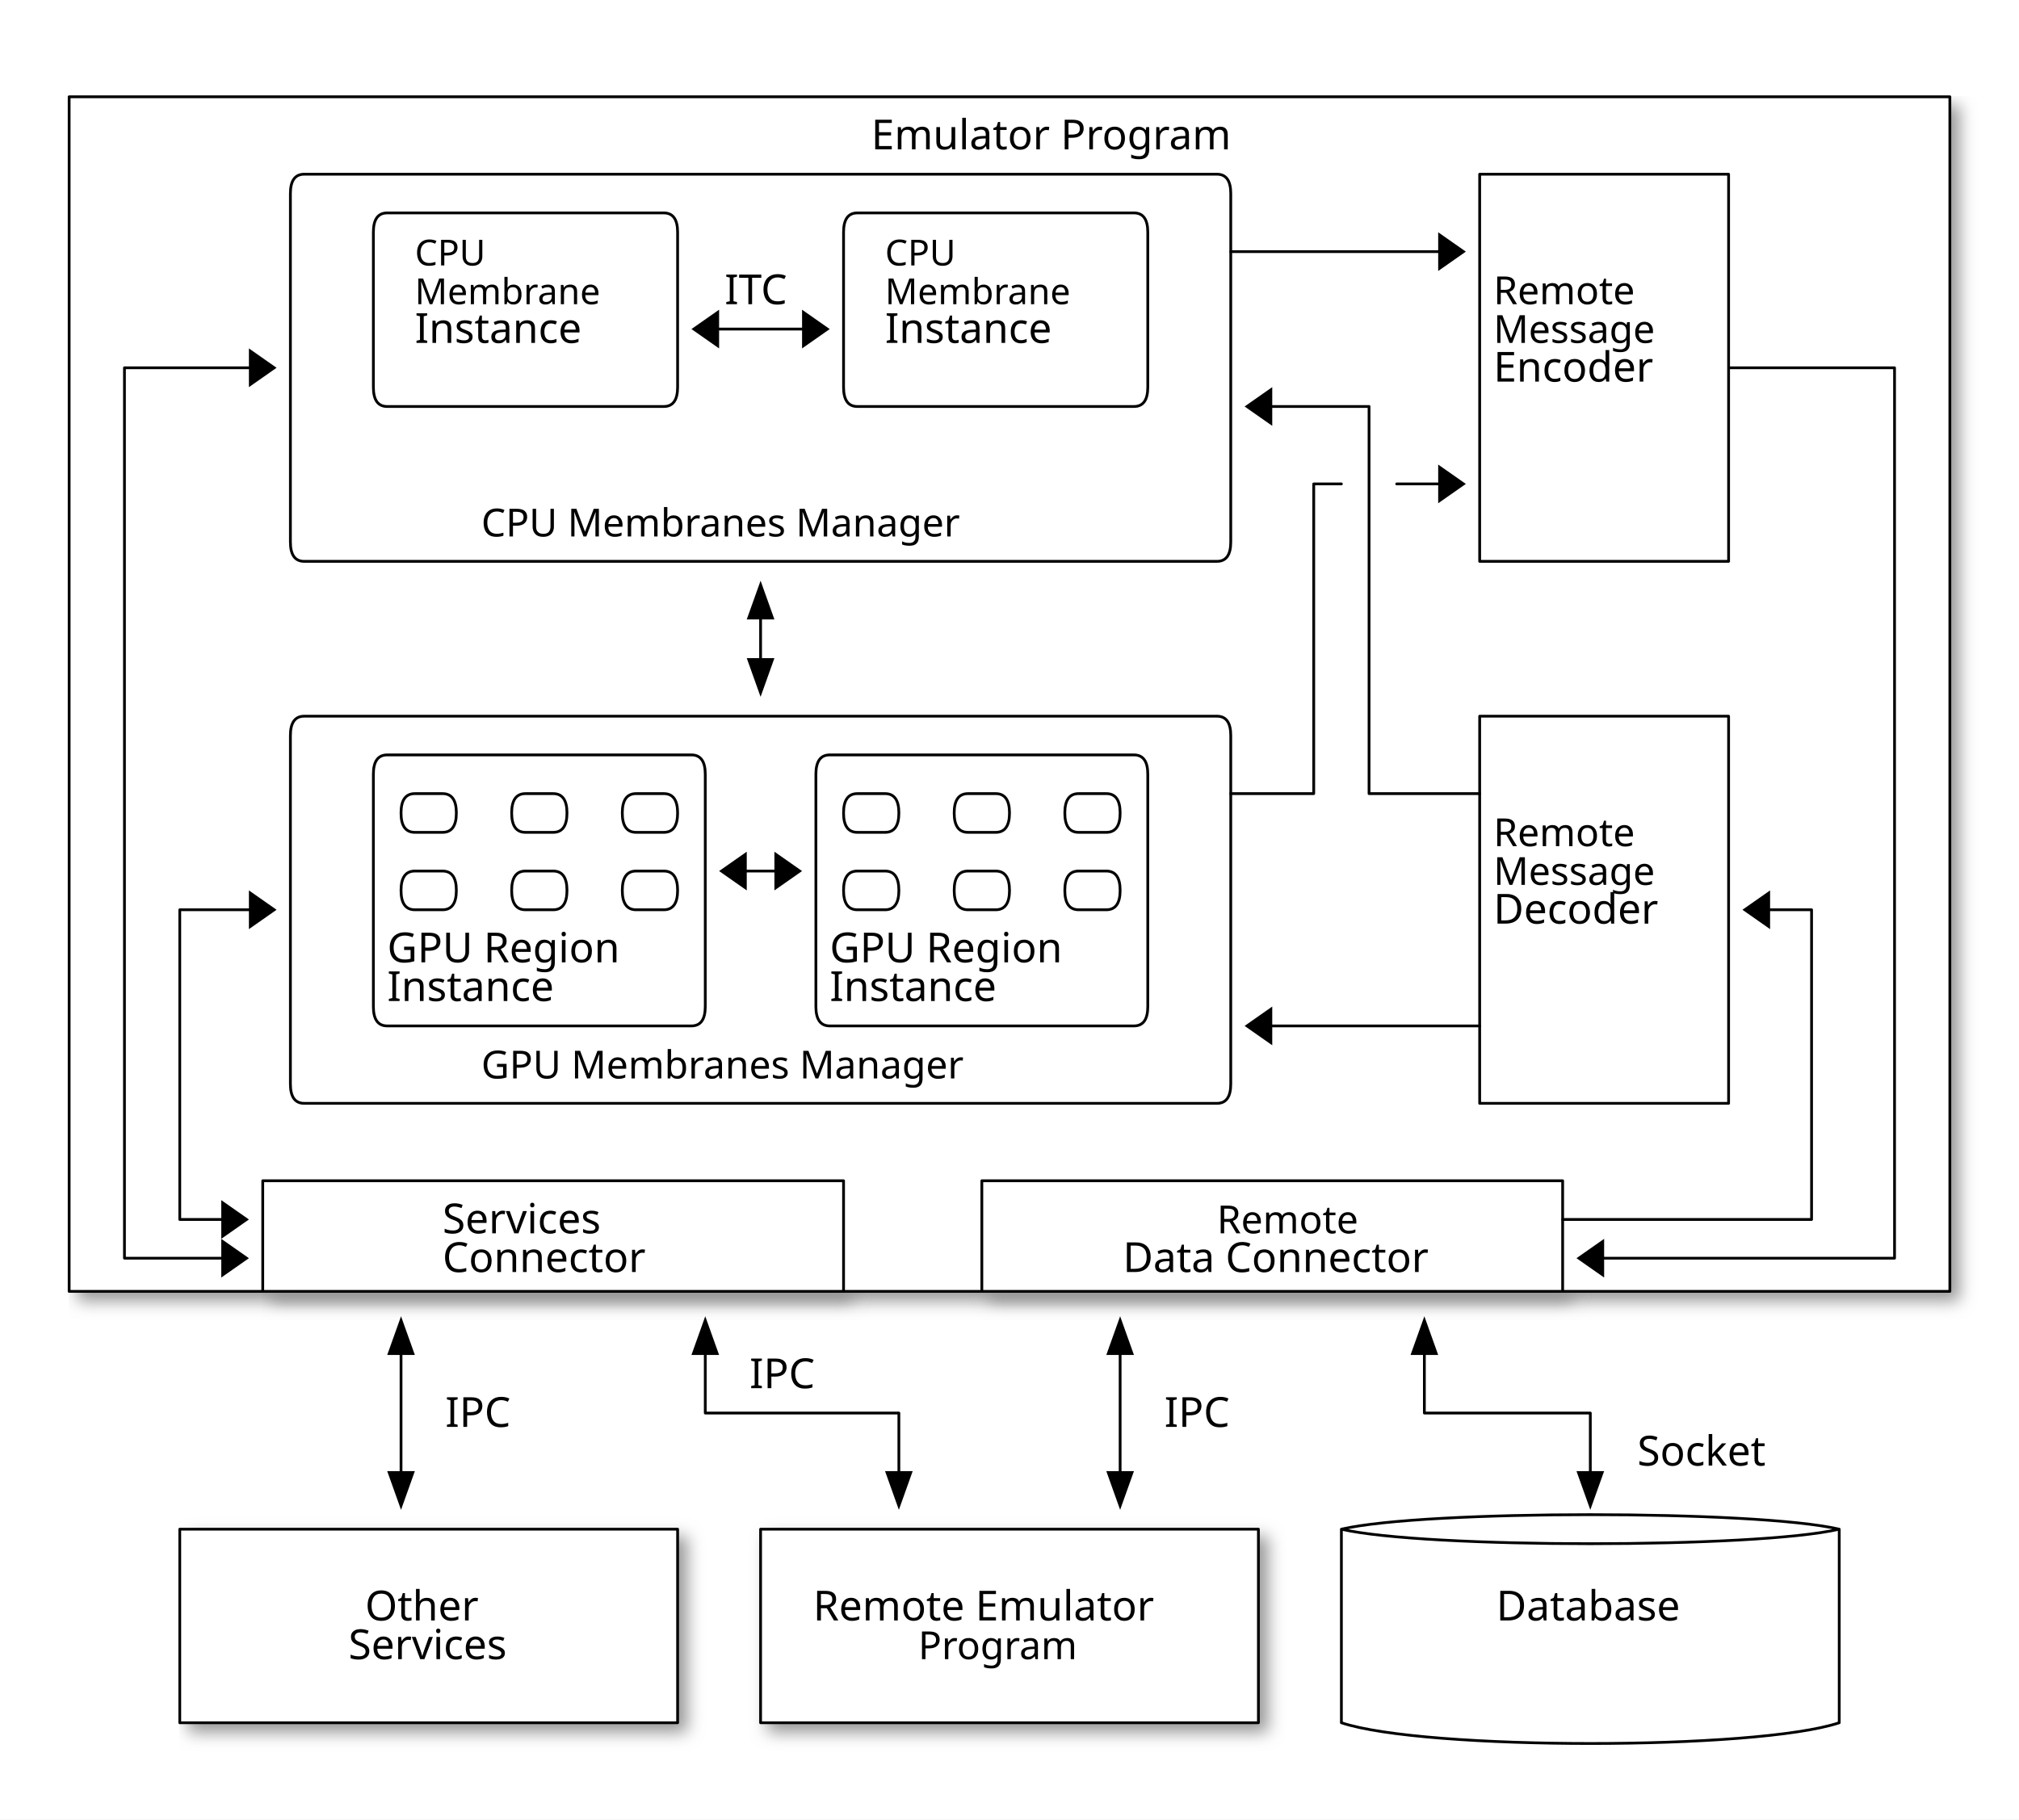
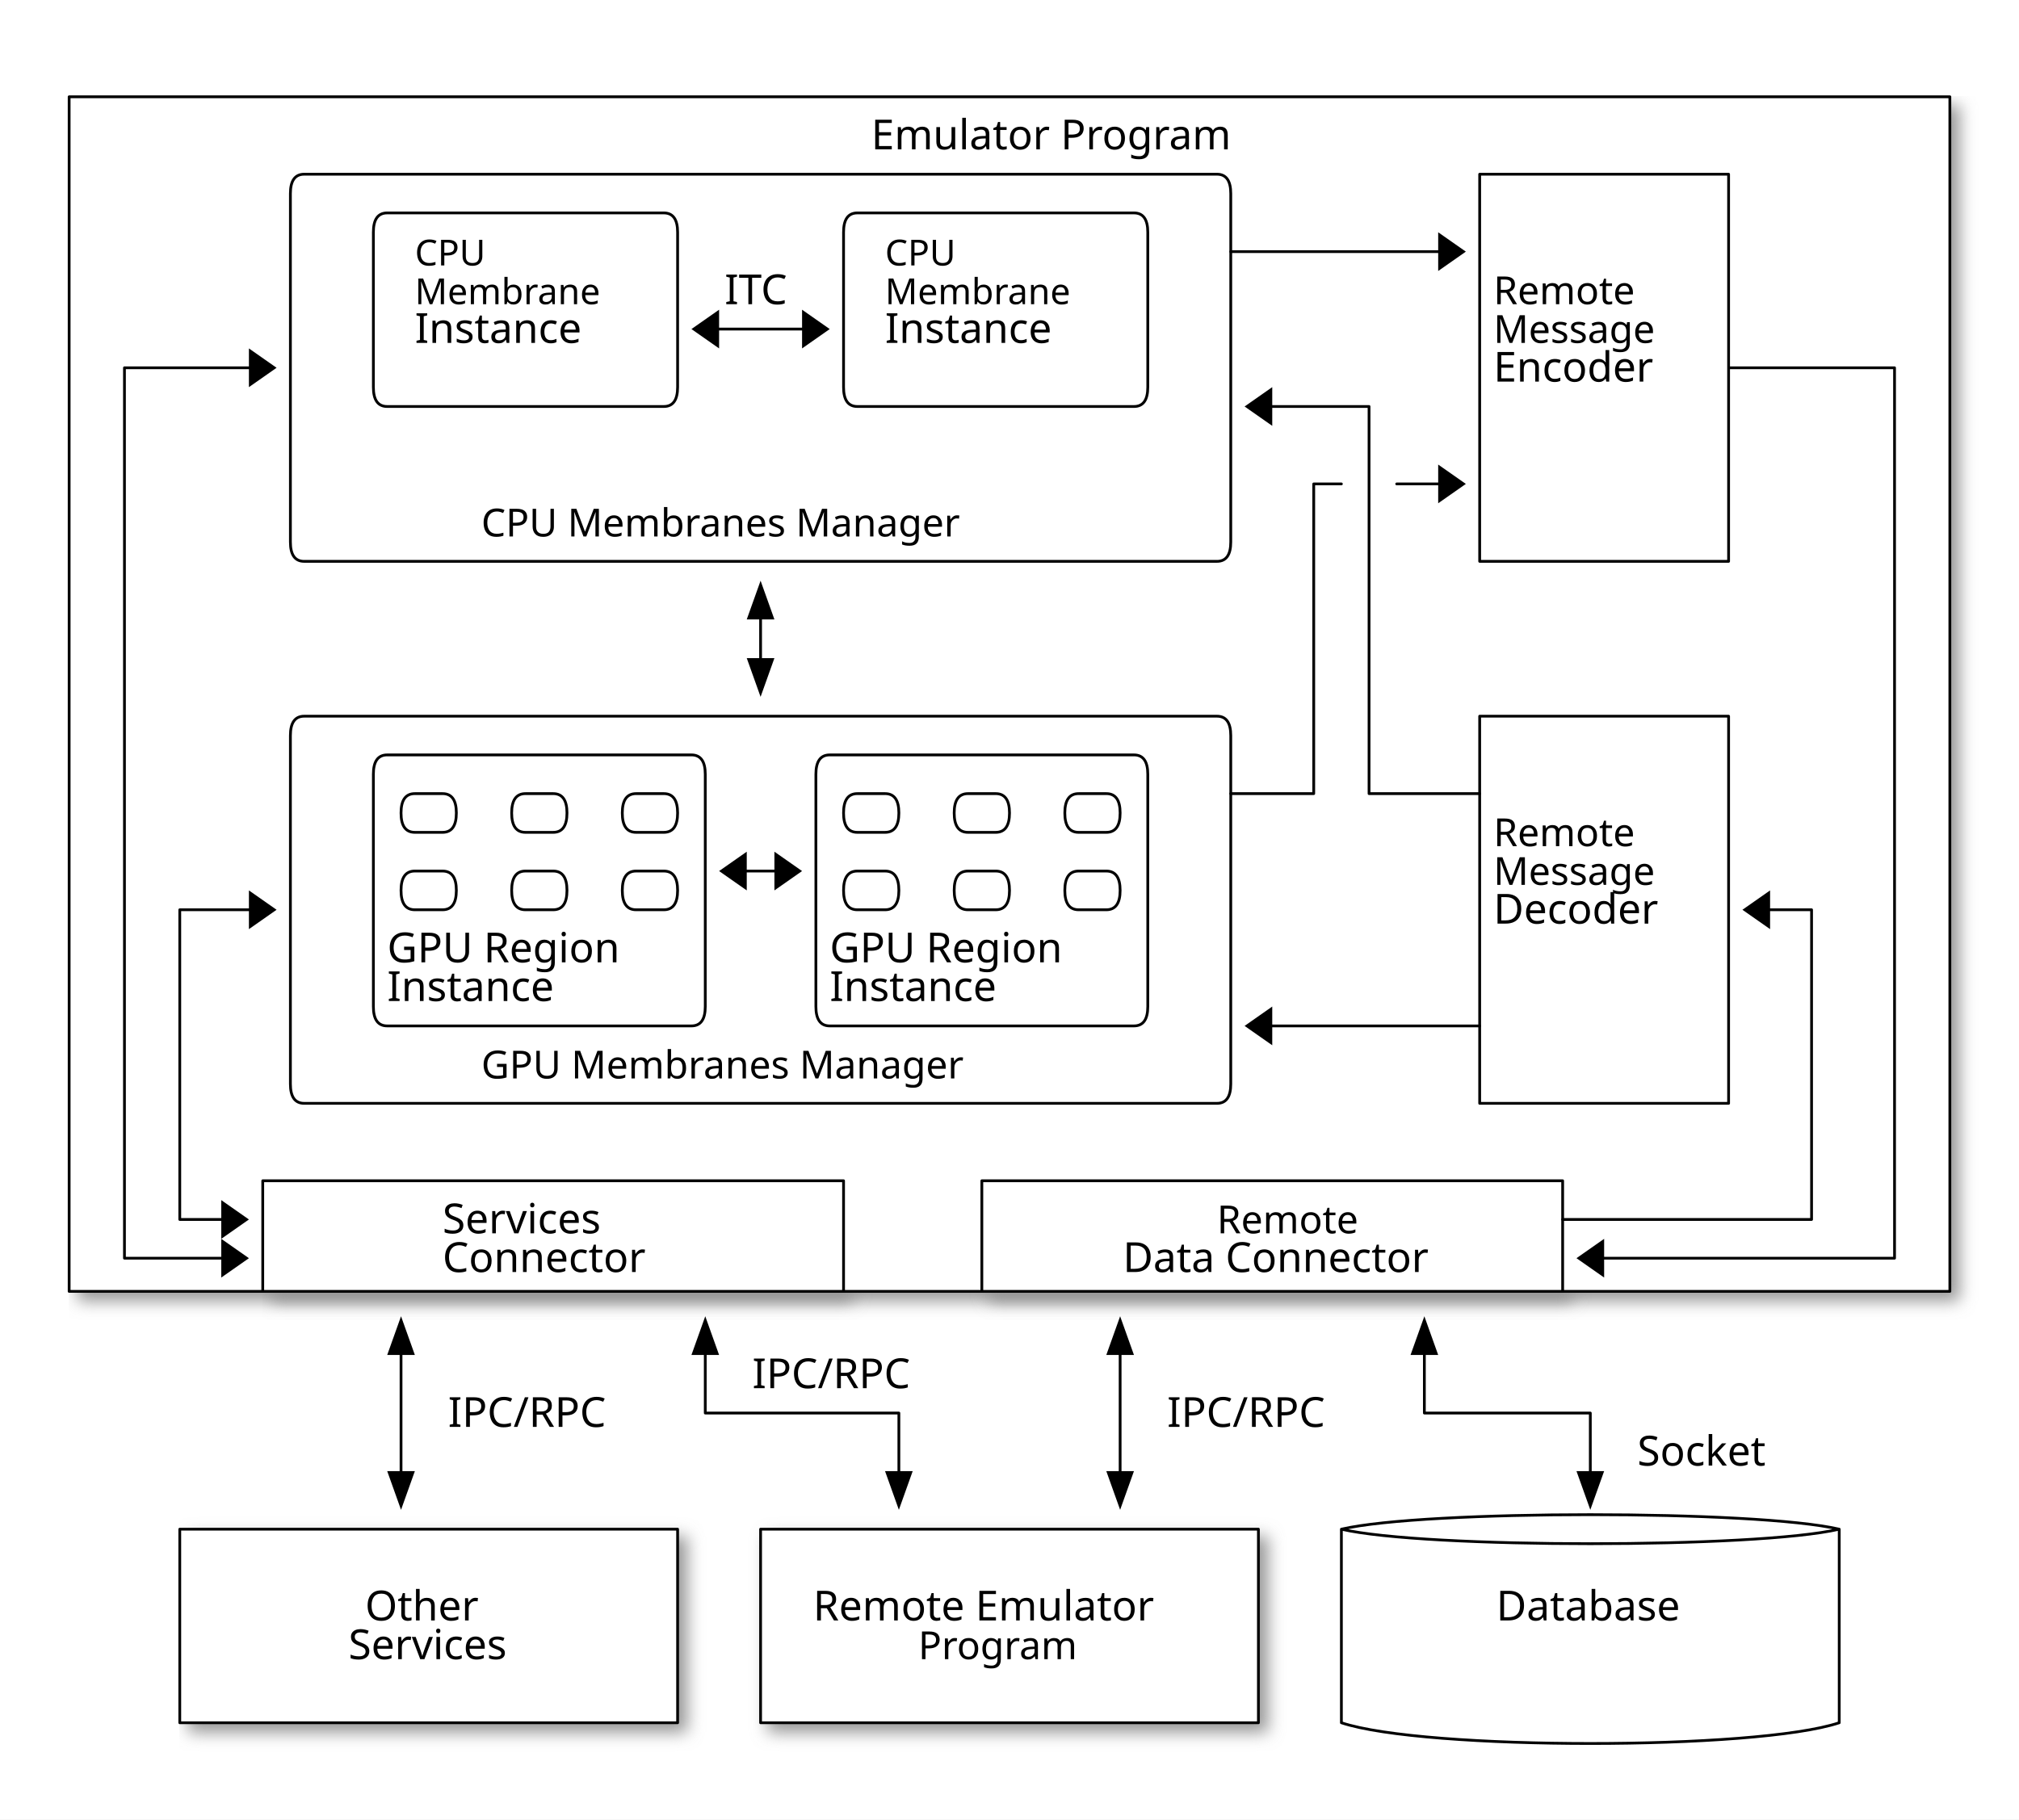
<svg xmlns="http://www.w3.org/2000/svg" width="730" height="658" shape-rendering="geometricPrecision" version="1.0">
  <defs>
    <filter id="a" width="200%" height="200%" x="0" y="0">
      <feOffset dx="3" dy="3" in="SourceGraphic" result="offOut" />
      <feGaussianBlur in="offOut" stdDeviation="3" />
    </filter>
  </defs>
  <g stroke-linecap="square" stroke-linejoin="round">
    <path d="M0 0h730v658H0z" style="fill:#fff" />
    <path fill="#969696" stroke="#969696" d="M25 35h680v432H25z" filter="url(#a)" />
    <path fill="#969696" stroke="#969696" d="M105 70q0-7 5-7h330q5 0 5 7v126h0q0 7-5 7H110h0q-5 0-5-7zM105 266q0-7 5-7h330q5 0 5 7v126h0q0 7-5 7H110h0q-5 0-5-7zM535 63h90v140h-90zM535 259h90v140h-90zM275 553h180v70H275zM65 553h180v70H65z" filter="url(#a)" />
    <path fill="#969696" stroke="#969696" d="M135 280q0-7 5-7h110q5 0 5 7v84h0q0 7-5 7H140h0q-5 0-5-7zM295 280q0-7 5-7h110q5 0 5 7v84h0q0 7-5 7H300h0q-5 0-5-7zM95 427h210v40H95zM355 427h210v40H355zM135 84q0-7 5-7h100q5 0 5 7v56h0q0 7-5 7H140h0q-5 0-5-7zM305 84q0-7 5-7h100q5 0 5 7v56h0q0 7-5 7H310h0q-5 0-5-7z" filter="url(#a)" />
    <path fill="#969696" stroke="#969696" d="M145 294q0-7 5-7h10q5 0 5 7h0q0 7-5 7h-10 0q-5 0-5-7zM185 294q0-7 5-7h10q5 0 5 7h0q0 7-5 7h-10 0q-5 0-5-7zM225 294q0-7 5-7h10q5 0 5 7h0q0 7-5 7h-10 0q-5 0-5-7zM305 294q0-7 5-7h10q5 0 5 7h0q0 7-5 7h-10 0q-5 0-5-7zM345 294q0-7 5-7h10q5 0 5 7h0q0 7-5 7h-10 0q-5 0-5-7zM385 294q0-7 5-7h10q5 0 5 7h0q0 7-5 7h-10 0q-5 0-5-7zM145 322q0-7 5-7h10q5 0 5 7h0q0 7-5 7h-10 0q-5 0-5-7zM185 322q0-7 5-7h10q5 0 5 7h0q0 7-5 7h-10 0q-5 0-5-7zM225 322q0-7 5-7h10q5 0 5 7h0q0 7-5 7h-10 0q-5 0-5-7zM305 322q0-7 5-7h10q5 0 5 7h0q0 7-5 7h-10 0q-5 0-5-7zM345 322q0-7 5-7h10q5 0 5 7h0q0 7-5 7h-10 0q-5 0-5-7zM385 322q0-7 5-7h10q5 0 5 7h0q0 7-5 7h-10 0q-5 0-5-7z" filter="url(#a)" />
    <path fill="#fff" stroke="#fff" stroke-linecap="round" d="M485 553c30 7 150 7 180 0-30-7-150-7-180 0m0 0v70c30 10 150 10 180 0v-70" />
    <path fill="none" stroke="#000" stroke-linecap="round" d="M485 553c30 7 150 7 180 0-30-7-150-7-180 0m0 0v70c30 10 150 10 180 0v-70" />
    <path fill="#fff" stroke="#000" stroke-linecap="round" d="M25 35h680v432H25z" />
    <path fill="#fff" stroke="#000" stroke-linecap="round" d="M105 70q0-7 5-7h330q5 0 5 7v126h0q0 7-5 7H110h0q-5 0-5-7zM105 266q0-7 5-7h330q5 0 5 7v126h0q0 7-5 7H110h0q-5 0-5-7z" />
    <path fill="none" stroke="#000" stroke-linecap="round" d="M625 133h60v322H575M95 133H45v322h40" />
    <path fill="#fff" stroke="#000" stroke-linecap="round" d="M535 63h90v140h-90zM535 259h90v140h-90zM275 553h180v70H275zM65 553h180v70H65zM135 280q0-7 5-7h110q5 0 5 7v84h0q0 7-5 7H140h0q-5 0-5-7zM295 280q0-7 5-7h110q5 0 5 7v84h0q0 7-5 7H300h0q-5 0-5-7zM95 427h210v40H95zM355 427h210v40H355zM135 84q0-7 5-7h100q5 0 5 7v56h0q0 7-5 7H140h0q-5 0-5-7zM305 84q0-7 5-7h100q5 0 5 7v56h0q0 7-5 7H310h0q-5 0-5-7z" />
    <path fill="none" stroke="#000" stroke-linecap="round" d="M635 329h20v112h-90M95 329H65v112h20M485 175h-10v112h-30" />
    <path fill="#fff" stroke="#000" stroke-linecap="round" d="M145 294q0-7 5-7h10q5 0 5 7h0q0 7-5 7h-10 0q-5 0-5-7M185 294q0-7 5-7h10q5 0 5 7h0q0 7-5 7h-10 0q-5 0-5-7M225 294q0-7 5-7h10q5 0 5 7h0q0 7-5 7h-10 0q-5 0-5-7M305 294q0-7 5-7h10q5 0 5 7h0q0 7-5 7h-10 0q-5 0-5-7M345 294q0-7 5-7h10q5 0 5 7h0q0 7-5 7h-10 0q-5 0-5-7M385 294q0-7 5-7h10q5 0 5 7h0q0 7-5 7h-10 0q-5 0-5-7M145 322q0-7 5-7h10q5 0 5 7h0q0 7-5 7h-10 0q-5 0-5-7M185 322q0-7 5-7h10q5 0 5 7h0q0 7-5 7h-10 0q-5 0-5-7M225 322q0-7 5-7h10q5 0 5 7h0q0 7-5 7h-10 0q-5 0-5-7M305 322q0-7 5-7h10q5 0 5 7h0q0 7-5 7h-10 0q-5 0-5-7M345 322q0-7 5-7h10q5 0 5 7h0q0 7-5 7h-10 0q-5 0-5-7M385 322q0-7 5-7h10q5 0 5 7h0q0 7-5 7h-10 0q-5 0-5-7" />
    <path d="m520 84 10 7-10 7zM260 112l-10 7 10 7zM290 112l10 7-10 7zM90 126l10 7-10 7zM460 140l-10 7 10 7zM520 168l10 7-10 7zM275 210l-5 14h10zM270 238l5 14 5-14zM270 308l-10 7 10 7zM280 308l10 7-10 7zM90 322l10 7-10 7zM640 322l-10 7 10 7zM460 364l-10 7 10 7zM80 434l10 7-10 7zM80 448l10 7-10 7zM580 448l-10 7 10 7zM145 476l-5 14h10zM255 476l-5 14h10zM405 476l-5 14h10zM515 476l-5 14h10zM140 532l5 14 5-14zM320 532l5 14 5-14zM400 532l5 14 5-14zM570 532l5 14 5-14z" />
    <path fill="none" stroke="#000" stroke-linecap="round" d="M275 217v28M265 315h20M255 119h40M505 175h20M145 483v56M255 483v28h70v28M405 483v56M515 483v28h60v28M445 91h80M455 147h40v140h40M455 371h80" />
    <text x="315" y="54" font-family="sans-serif" font-size="15">Emulator Program</text>
    <text x="150" y="96" font-family="sans-serif" font-size="13">CPU</text>
    <text x="150" y="110" font-family="sans-serif" font-size="13">Membrane</text>
    <text x="150" y="124" font-family="sans-serif" font-size="15">Instance</text>
    <text x="320" y="96" font-family="sans-serif" font-size="13">CPU</text>
    <text x="320" y="110" font-family="sans-serif" font-size="13">Membrane</text>
    <text x="320" y="124" font-family="sans-serif" font-size="15">Instance</text>
    <text x="262" y="110" font-family="sans-serif" font-size="15">ITC</text>
    <text x="540" y="110" font-family="sans-serif" font-size="14">Remote</text>
    <text x="540" y="124" font-family="sans-serif" font-size="14">Message</text>
    <text x="540" y="138" font-family="sans-serif" font-size="15">Encoder</text>
    <text x="174" y="194" font-family="sans-serif" font-size="14">CPU Membranes Manager</text>
    <text x="262" y="306" fill="#fff" font-family="sans-serif" font-size="15">ITC</text>
    <text x="540" y="306" font-family="sans-serif" font-size="14">Remote</text>
    <text x="540" y="320" font-family="sans-serif" font-size="14">Message</text>
    <text x="540" y="334" font-family="sans-serif" font-size="15">Decoder</text>
    <text x="140" y="348" font-family="sans-serif" font-size="15">GPU Region</text>
    <text x="140" y="362" font-family="sans-serif" font-size="15">Instance</text>
    <text x="300" y="348" font-family="sans-serif" font-size="15">GPU Region</text>
    <text x="300" y="362" font-family="sans-serif" font-size="15">Instance</text>
    <text x="174" y="390" font-family="sans-serif" font-size="14">GPU Membranes Manager</text>
    <text x="160" y="446" font-family="sans-serif" font-size="15">Services</text>
    <text x="160" y="460" font-family="sans-serif" font-size="15">Connector</text>
    <text x="440" y="446" font-family="sans-serif" font-size="14">Remote</text>
    <text x="406" y="460" font-family="sans-serif" font-size="15">Data Connector</text>
-     <text x="271" y="502" font-family="sans-serif" font-size="15">IPC</text>
-     <text x="161" y="516" font-family="sans-serif" font-size="15">IPC</text>
-     <text x="421" y="516" font-family="sans-serif" font-size="15">IPC</text>
+     <text x="272" y="502" font-family="sans-serif" font-size="15">IPC/RPC</text>
+     <text x="162" y="516" font-family="sans-serif" font-size="15">IPC/RPC</text>
+     <text x="422" y="516" font-family="sans-serif" font-size="15">IPC/RPC</text>
    <text x="592" y="530" font-family="sans-serif" font-size="15">Socket</text>
    <text x="132" y="586" font-family="sans-serif" font-size="15">Other</text>
    <text x="126" y="600" font-family="sans-serif" font-size="15">Services</text>
    <text x="294" y="586" font-family="sans-serif" font-size="15">Remote Emulator</text>
    <text x="332" y="600" font-family="sans-serif" font-size="14">Program</text>
    <text x="541" y="586" font-family="sans-serif" font-size="15">Database</text>
  </g>
</svg>
